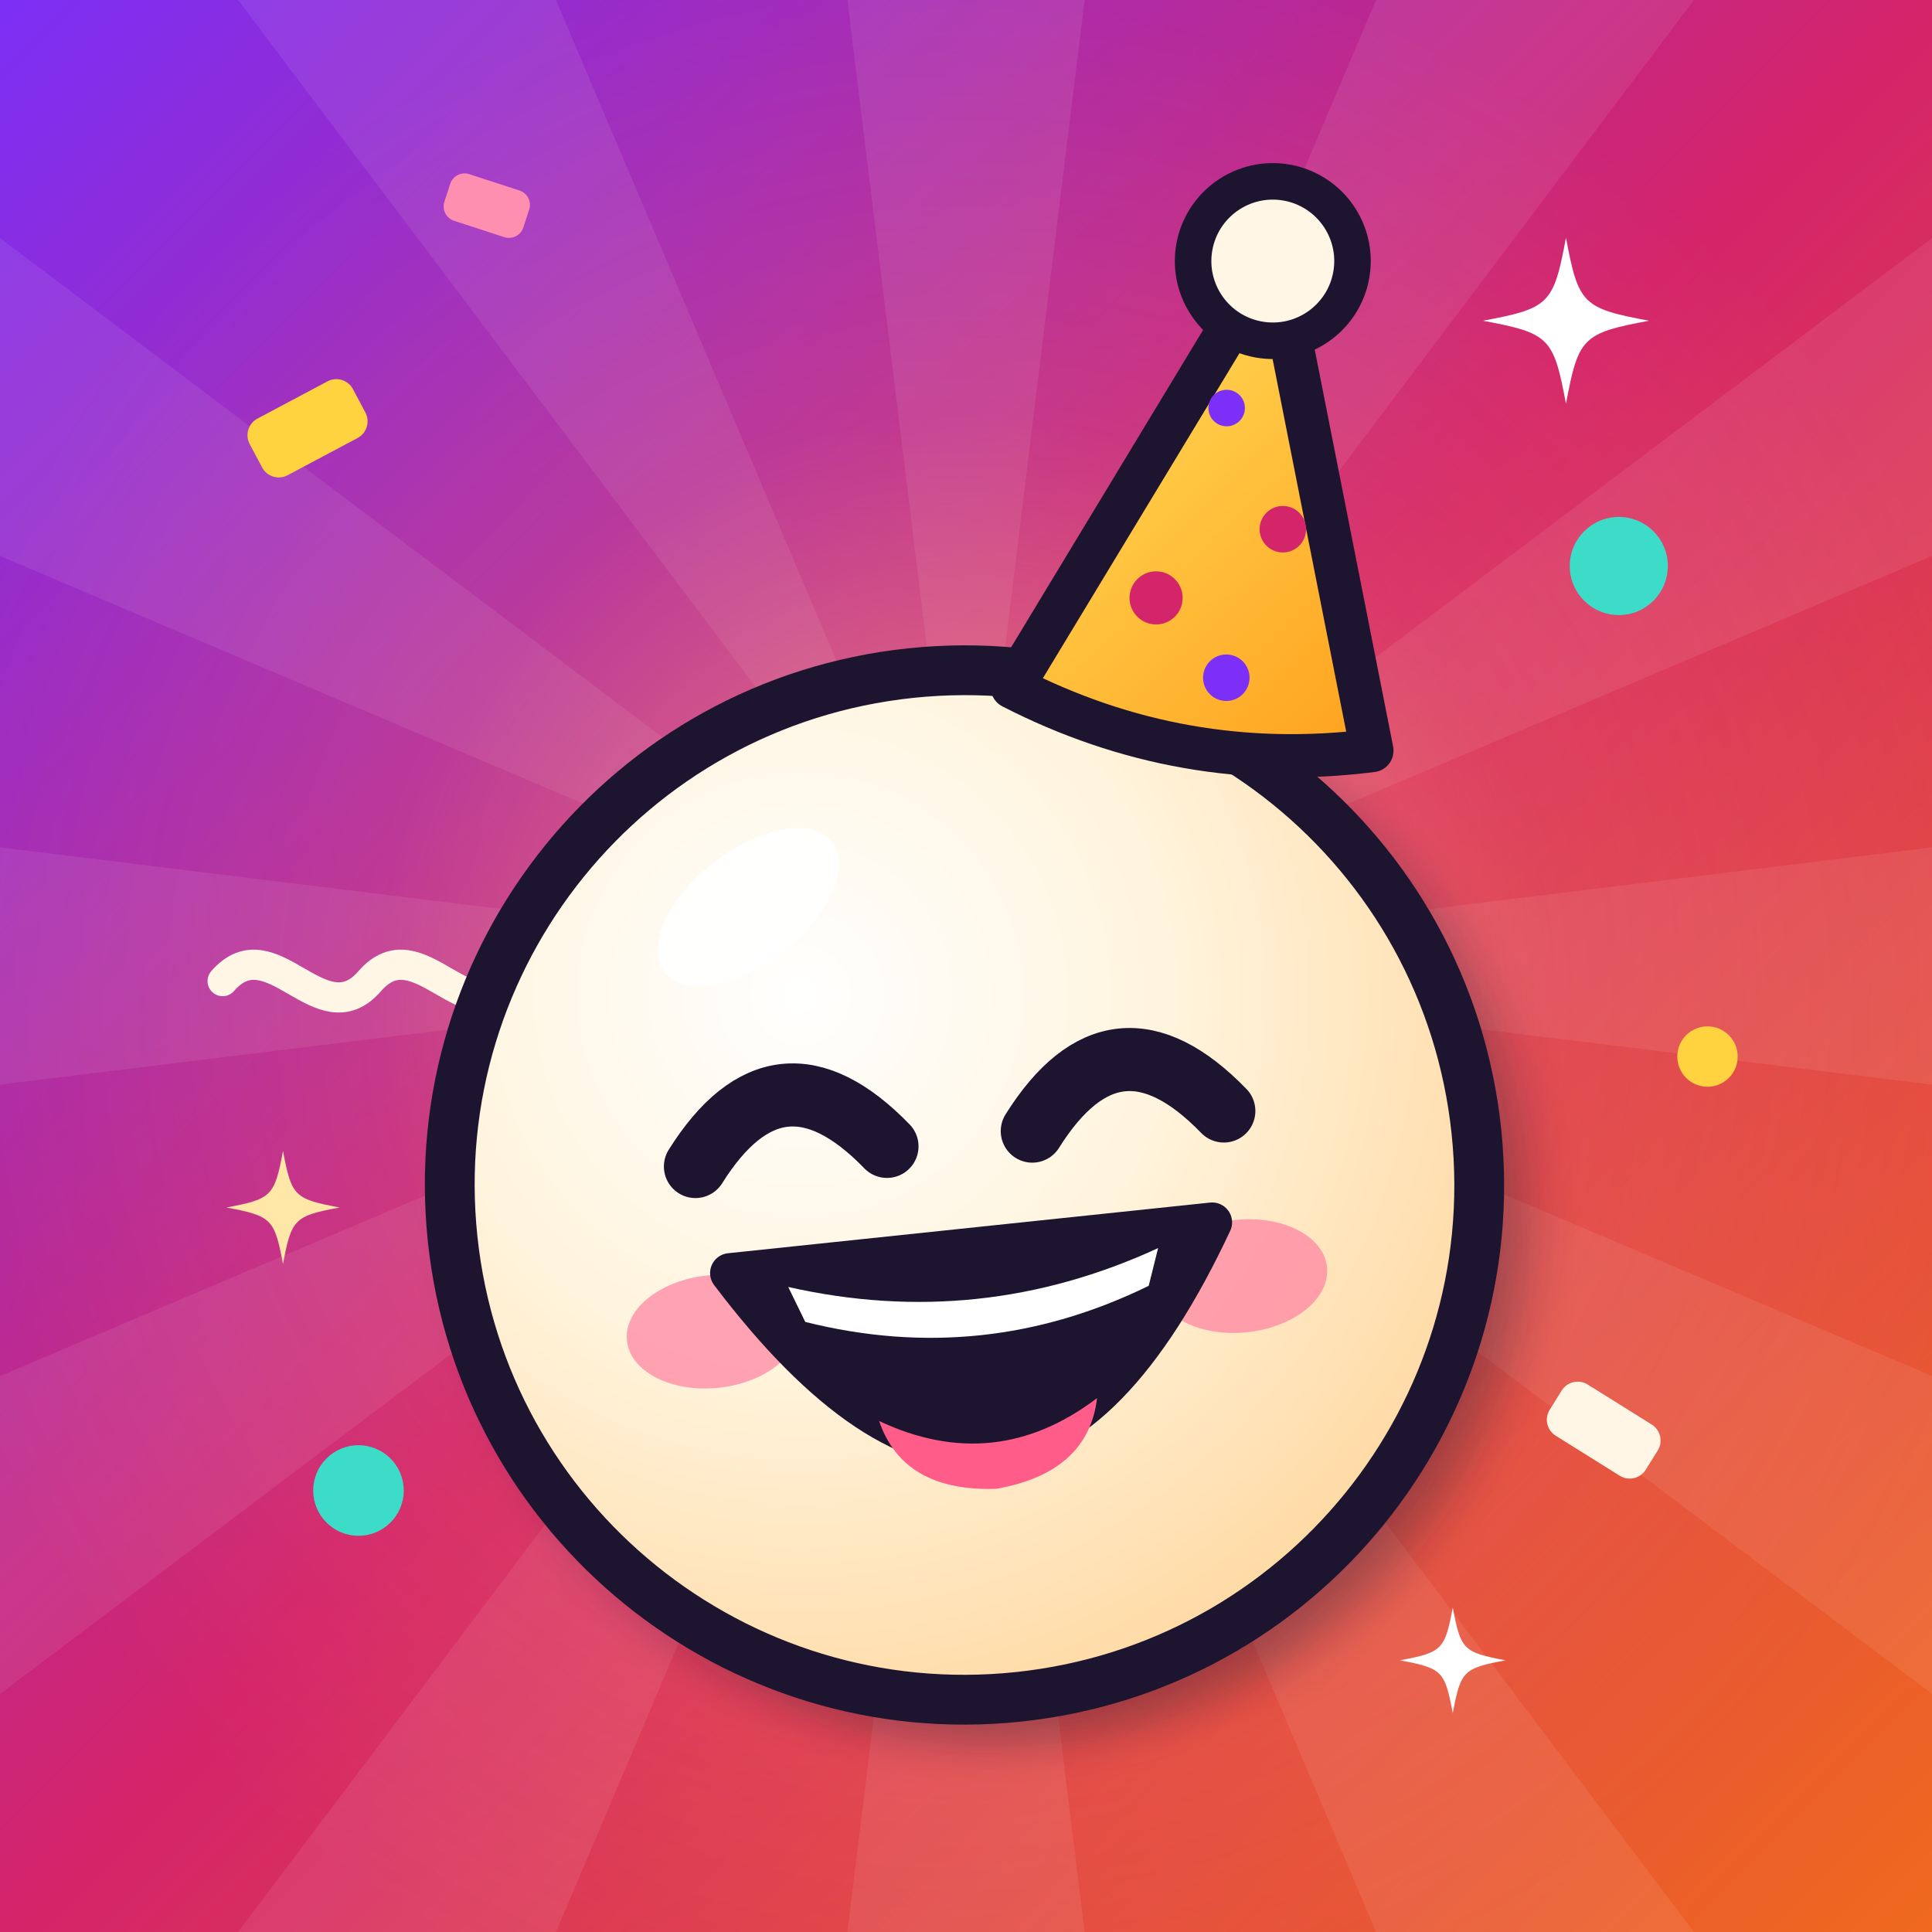
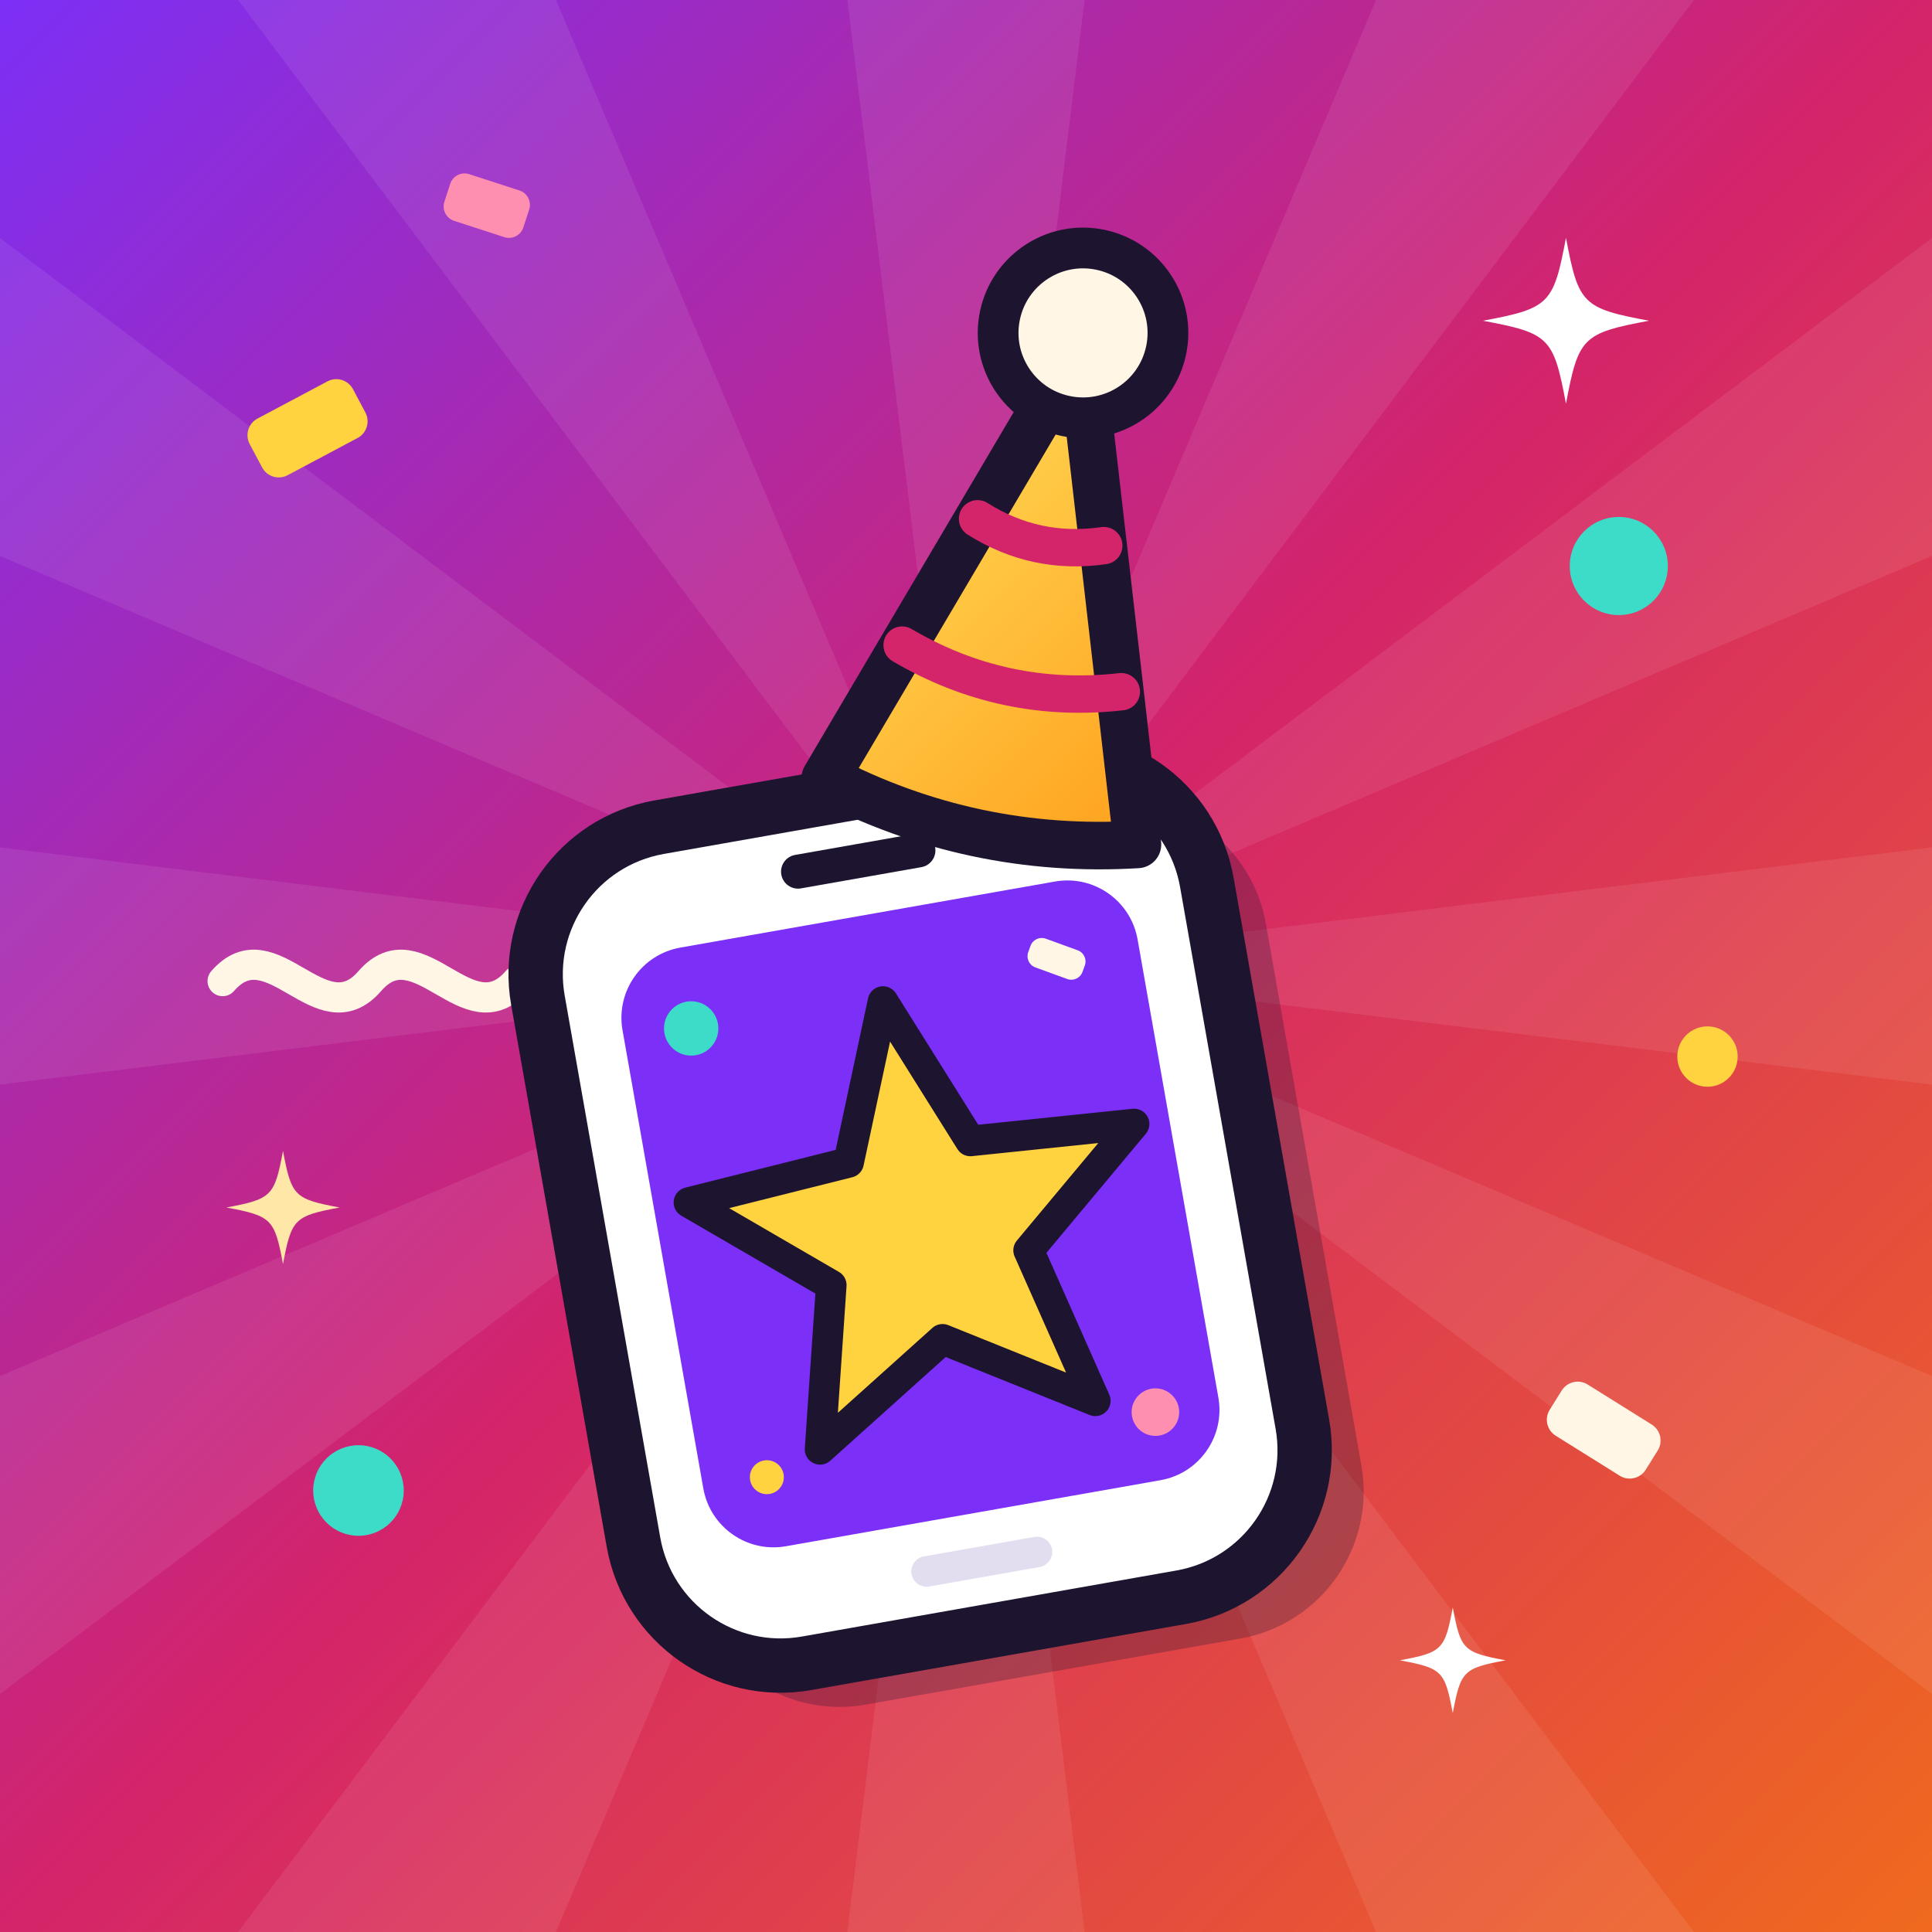
<svg xmlns="http://www.w3.org/2000/svg" viewBox="0 0 1024 1024" role="img" aria-label="Gleefy">
  <defs>
    <linearGradient id="bg" x1="0" y1="0" x2="1" y2="1">
      <stop offset="0" stop-color="#7B2FF7" />
      <stop offset="0.5" stop-color="#D4246A" />
      <stop offset="1" stop-color="#F06A1D" />
    </linearGradient>
-     <radialGradient id="glow" cx="0.5" cy="0.52" r="0.55">
-       <stop offset="0" stop-color="#FFE7A8" stop-opacity="0.55" />
-       <stop offset="0.55" stop-color="#FFB86B" stop-opacity="0.12" />
-       <stop offset="1" stop-color="#FFB86B" stop-opacity="0" />
-     </radialGradient>
-     <radialGradient id="skin" cx="0.36" cy="0.3" r="0.8">
-       <stop offset="0" stop-color="#FFFFFF" />
-       <stop offset="0.45" stop-color="#FFF4DD" />
-       <stop offset="1" stop-color="#FFD59A" />
-     </radialGradient>
    <linearGradient id="hat" x1="0" y1="0" x2="1" y2="1">
      <stop offset="0" stop-color="#FFE15C" />
      <stop offset="1" stop-color="#FF9F1C" />
    </linearGradient>
-     <filter id="soft" x="-20%" y="-20%" width="140%" height="140%">
-       <feGaussianBlur stdDeviation="14" />
-     </filter>
  </defs>
  <rect width="1024" height="1024" fill="url(#bg)" />
  <g fill="#FFFFFF" opacity="0.08">
    <path d="M512 512 L1405.292 402.318 L1405.292 621.682Z" />
    <path d="M512 512 L1340.454 863.658 L1230.772 1053.634Z" />
    <path d="M512 512 L1053.634 1230.772 L863.658 1340.454Z" />
    <path d="M512 512 L621.682 1405.292 L402.318 1405.292Z" />
    <path d="M512 512 L160.342 1340.454 L-29.634 1230.772Z" />
    <path d="M512 512 L-206.772 1053.634 L-316.454 863.658Z" />
    <path d="M512 512 L-381.292 621.682 L-381.292 402.318Z" />
    <path d="M512 512 L-316.454 160.342 L-206.772 -29.634Z" />
    <path d="M512 512 L-29.634 -206.772 L160.342 -316.454Z" />
    <path d="M512 512 L402.318 -381.292 L621.682 -381.292Z" />
    <path d="M512 512 L863.658 -316.454 L1053.634 -206.772Z" />
    <path d="M512 512 L1230.772 -29.634 L1340.454 160.342Z" />
  </g>
-   <rect width="1024" height="1024" fill="url(#glow)" />
  <g stroke="none">
    <rect x="132" y="210" width="62" height="34" rx="10" fill="#FFD23F" transform="rotate(-28 163 227)" />
    <circle cx="858" cy="300" r="26" fill="#3DDCC8" />
    <rect x="820" y="742" width="60" height="32" rx="10" fill="#FFF6E5" transform="rotate(32 850 758)" />
    <circle cx="190" cy="790" r="24" fill="#3DDCC8" />
    <rect x="236" y="96" width="44" height="26" rx="8" fill="#FF8FB1" transform="rotate(18 258 109)" />
    <circle cx="905" cy="560" r="16" fill="#FFD23F" />
    <path d="M118 520c26-30 52 30 78 0s52 30 78 0" fill="none" stroke="#FFF6E5" stroke-width="16" stroke-linecap="round" />
    <path transform="translate(830 170) scale(1.1)" d="M0-40C6-8 8-6 40 0C8 6 6 8 0 40C-6 8-8 6-40 0C-8-6-6-8 0-40Z" fill="#FFFFFF" />
    <path transform="translate(150 640) scale(0.75)" d="M0-40C6-8 8-6 40 0C8 6 6 8 0 40C-6 8-8 6-40 0C-8-6-6-8 0-40Z" fill="#FFE7A8" />
    <path transform="translate(770 880) scale(0.7)" d="M0-40C6-8 8-6 40 0C8 6 6 8 0 40C-6 8-8 6-40 0C-8-6-6-8 0-40Z" fill="#FFFFFF" />
  </g>
-   <g transform="translate(512 512) scale(0.88) translate(-515 -448)">
-     <g transform="rotate(-6 512 560)">
-       <circle cx="530" cy="600" r="318" fill="#1D1530" opacity="0.35" filter="url(#soft)" />
-       <g stroke="#1D1530" stroke-linejoin="round" stroke-linecap="round">
-         <circle cx="512" cy="580" r="310" fill="url(#skin)" stroke-width="30" />
-         <ellipse cx="400" cy="400" rx="64" ry="34" fill="#FFFFFF" stroke="none" opacity="0.9" transform="rotate(-32 400 400)" />
-         <ellipse cx="352" cy="652" rx="52" ry="34" fill="#FF7FA0" stroke="none" opacity="0.7" />
-         <ellipse cx="672" cy="652" rx="52" ry="34" fill="#FF7FA0" stroke="none" opacity="0.7" />
-         <path d="M352 552q58-74 116 0M556 552q58-74 116 0" fill="none" stroke-width="38" />
-         <path d="M366 618Q512 860 658 618Z" fill="#1D1530" stroke-width="24" />
-         <path d="M400 630Q512 668 624 630L616 652Q512 690 408 652Z" fill="#FFFFFF" stroke="none" />
-         <path d="M446 716q66 40 132 0q-10 44-66 48q-56-4-66-48z" fill="#FF5C8A" stroke="none" />
+   <g transform="translate(512 512) scale(0.9) translate(-539 -465)">
+     <g transform="rotate(-10 512 610)" stroke-linejoin="round" stroke-linecap="round">
+       <g transform="translate(30 30)" opacity="0.28">
+         <rect x="312" y="360" width="400" height="500" rx="88" fill="#1D1530" />
      </g>
-       <g transform="rotate(16 700 230)" stroke="#1D1530" stroke-linejoin="round" stroke-linecap="round">
-         <path d="M592 318 702 34 812 318Q702 352 592 318Z" fill="url(#hat)" stroke-width="26" />
-         <circle cx="668" cy="250" r="16" fill="#D4246A" stroke="none" />
-         <circle cx="736" cy="196" r="14" fill="#D4246A" stroke="none" />
-         <circle cx="718" cy="290" r="14" fill="#7B2FF7" stroke="none" />
-         <circle cx="690" cy="130" r="11" fill="#7B2FF7" stroke="none" />
-         <circle cx="702" cy="38" r="48" fill="#FFF6E5" stroke-width="22" />
+       <rect x="312" y="360" width="400" height="500" rx="88" fill="#FFFFFF" stroke="#1D1530" stroke-width="32" />
+       <rect x="358" y="432" width="308" height="358" rx="42" fill="#7B2FF7" />
+       <rect x="466" y="390" width="92" height="20" rx="10" fill="#1D1530" />
+       <rect x="470" y="810" width="84" height="18" rx="9" fill="#E3DDF0" />
+       <polygon points="512.0,484.0 548.4,573.8 645.1,580.7 571.0,643.2 594.3,737.3 512.0,686.0 429.7,737.3 453.0,643.2 378.9,580.7 475.6,573.8" fill="#FFD23F" stroke="#1D1530" stroke-width="18" />
+       <circle cx="398" cy="480" r="16" fill="#3DDCC8" />
+       <circle cx="628" cy="750" r="14" fill="#FF8FB1" />
+       <rect x="600" y="468" width="34" height="18" rx="7" fill="#FFF6E5" transform="rotate(30 617 477)" />
+       <circle cx="396" cy="748" r="10" fill="#FFD23F" />
+       <g transform="rotate(22 590 380)" stroke="#1D1530">
+         <path d="M496 384 590 104 684 384Q590 410 496 384Z" fill="url(#hat)" stroke-width="28" />
+         <path d="M552 216q38 14 76 0M524 298q66 22 132 0" fill="none" stroke="#D4246A" stroke-width="22" />
+         <circle cx="590" cy="96" r="50" fill="#FFF6E5" stroke-width="24" />
      </g>
    </g>
  </g>
</svg>
